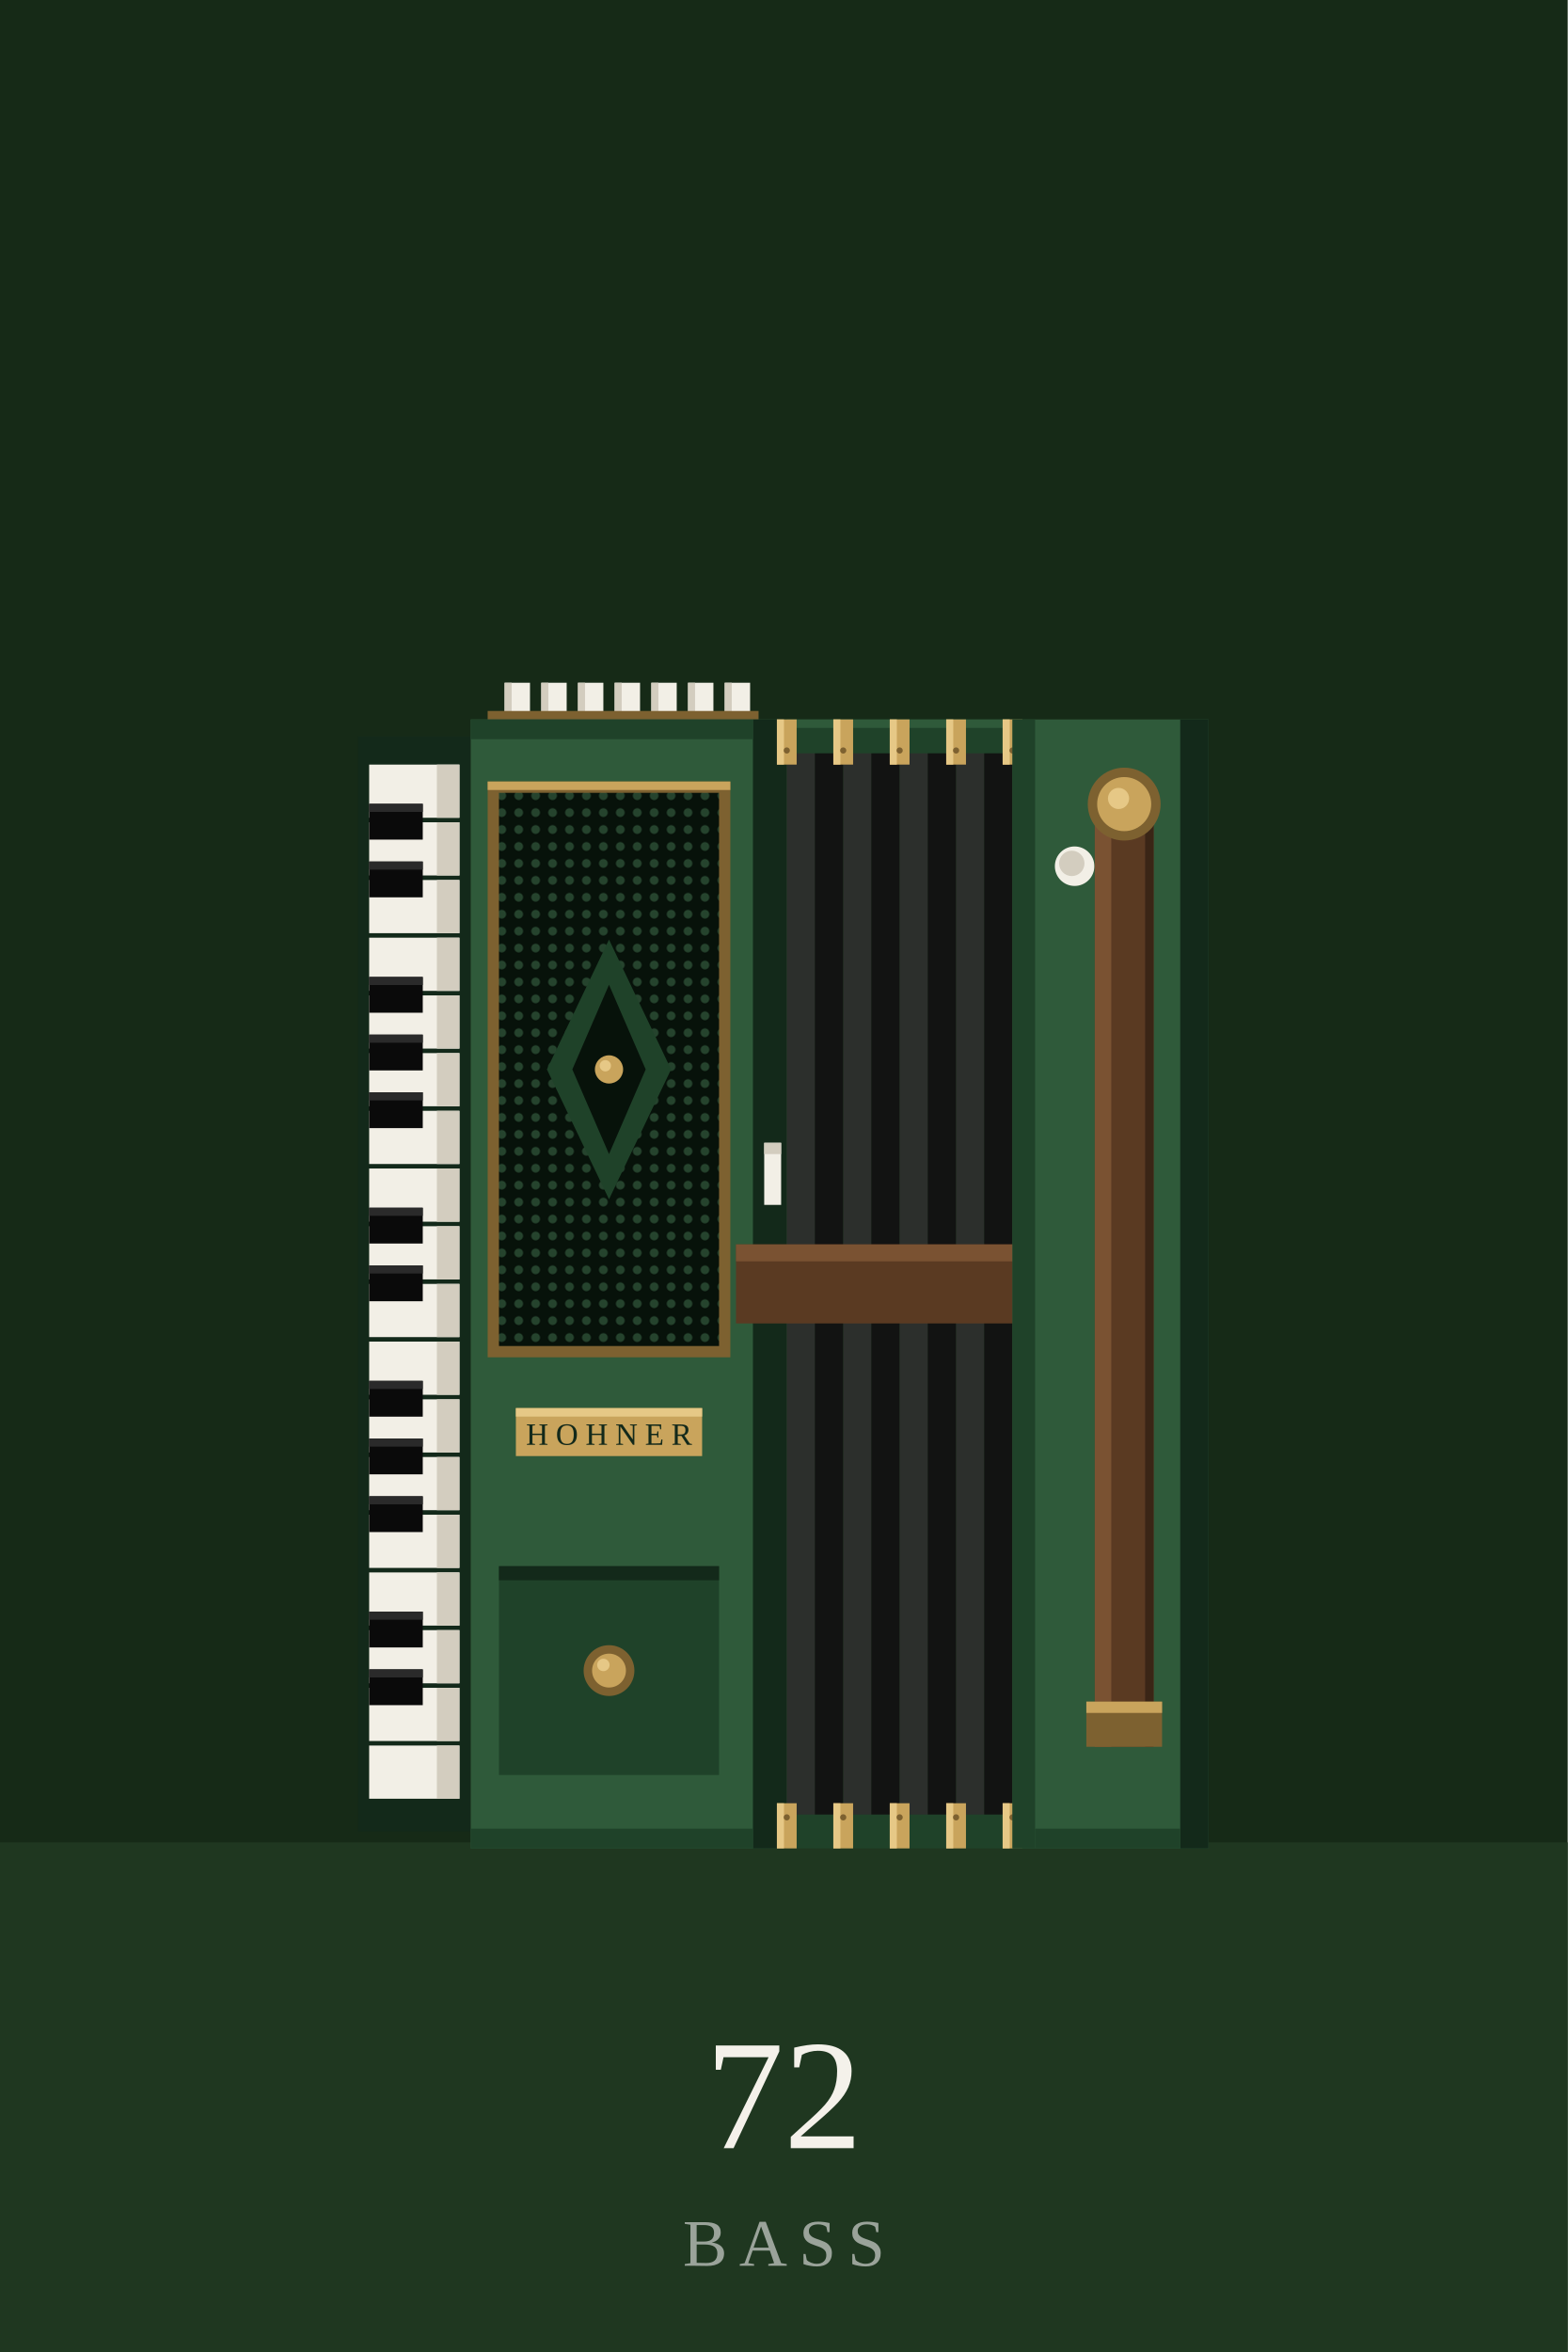
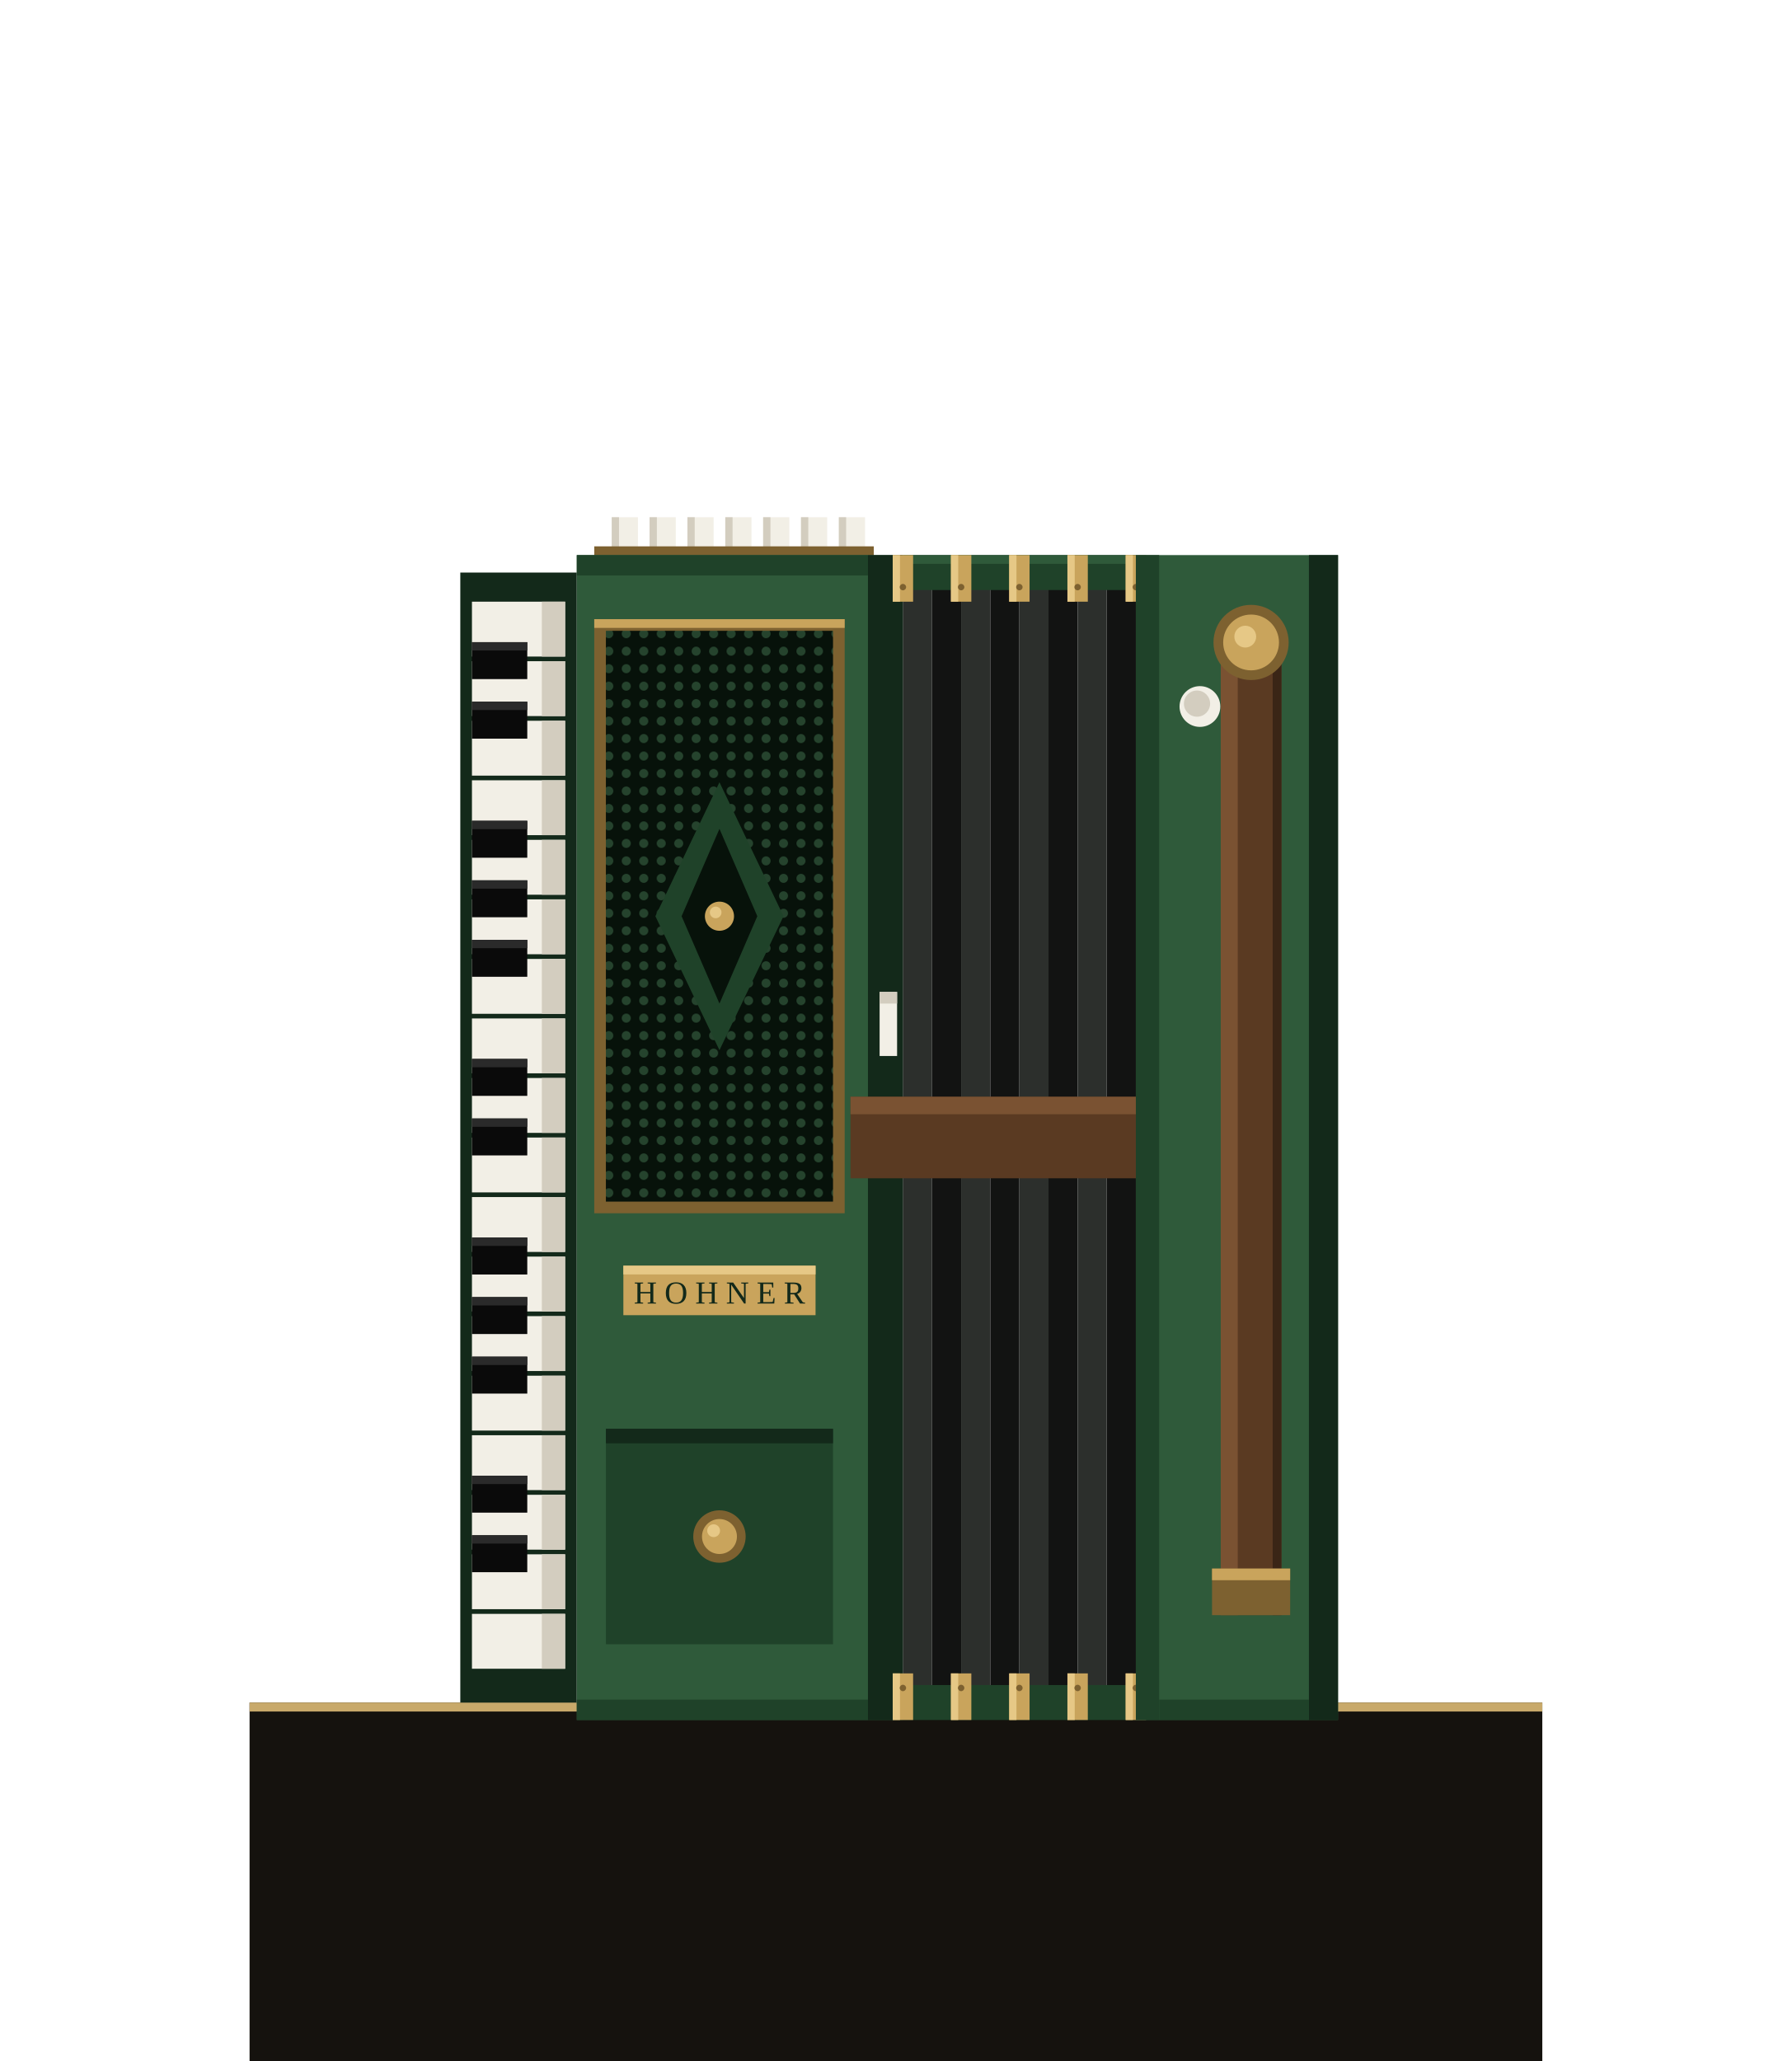
- <svg xmlns="http://www.w3.org/2000/svg" viewBox="0 0 400 600" width="400" height="600" role="img">
-   <rect x="0" y="0" width="400" height="600" fill="#162a17" />
-   <rect x="0" y="470" width="400" height="130" fill="#1f3720" />
-   <g transform="translate(91.31 183.53) scale(0.72)">
+ <svg xmlns="http://www.w3.org/2000/svg" viewBox="0 140 400 460" width="400" height="460" role="img">
+   <rect x="55.71" y="520" width="288.57" height="80" fill="#15120e" />
+   <rect x="55.71" y="520" width="288.57" height="2" fill="#c8a96a" />
+   <g transform="translate(102.75 263.89) scale(0.65)">
    <defs>
-       <pattern id="a14h" width="6" height="6" patternUnits="userSpaceOnUse">
+       <pattern id="a11h" width="6" height="6" patternUnits="userSpaceOnUse">
        <rect width="6" height="6" fill="#07120a" />
        <circle cx="3" cy="3" r="1.55" fill="#25432d" />
      </pattern>
    </defs>
    <rect x="52" y="-13" width="9" height="13" fill="#f2efe6" />
    <rect x="52" y="-13" width="2.5" height="13" fill="#d3cdbf" />
    <rect x="65" y="-13" width="9" height="13" fill="#f2efe6" />
    <rect x="65" y="-13" width="2.5" height="13" fill="#d3cdbf" />
    <rect x="78" y="-13" width="9" height="13" fill="#f2efe6" />
    <rect x="78" y="-13" width="2.5" height="13" fill="#d3cdbf" />
    <rect x="91" y="-13" width="9" height="13" fill="#f2efe6" />
    <rect x="91" y="-13" width="2.5" height="13" fill="#d3cdbf" />
    <rect x="104" y="-13" width="9" height="13" fill="#f2efe6" />
    <rect x="104" y="-13" width="2.5" height="13" fill="#d3cdbf" />
    <rect x="117" y="-13" width="9" height="13" fill="#f2efe6" />
    <rect x="117" y="-13" width="2.5" height="13" fill="#d3cdbf" />
    <rect x="130" y="-13" width="9" height="13" fill="#f2efe6" />
    <rect x="130" y="-13" width="2.5" height="13" fill="#d3cdbf" />
    <rect x="46" y="-3" width="96" height="4" fill="#7d6130" />
    <rect x="0" y="6" width="40" height="388" fill="#13291a" />
    <rect x="4" y="16" width="32" height="18.84" fill="#f2efe6" />
    <rect x="28" y="16" width="8" height="18.84" fill="#d3cdbf" />
    <rect x="4" y="36.44" width="32" height="18.84" fill="#f2efe6" />
    <rect x="28" y="36.44" width="8" height="18.84" fill="#d3cdbf" />
    <rect x="4" y="56.89" width="32" height="18.84" fill="#f2efe6" />
    <rect x="28" y="56.89" width="8" height="18.84" fill="#d3cdbf" />
    <rect x="4" y="77.33" width="32" height="18.84" fill="#f2efe6" />
    <rect x="28" y="77.33" width="8" height="18.84" fill="#d3cdbf" />
    <rect x="4" y="97.78" width="32" height="18.84" fill="#f2efe6" />
    <rect x="28" y="97.78" width="8" height="18.84" fill="#d3cdbf" />
    <rect x="4" y="118.22" width="32" height="18.84" fill="#f2efe6" />
    <rect x="28" y="118.22" width="8" height="18.84" fill="#d3cdbf" />
    <rect x="4" y="138.67" width="32" height="18.84" fill="#f2efe6" />
    <rect x="28" y="138.67" width="8" height="18.84" fill="#d3cdbf" />
    <rect x="4" y="159.11" width="32" height="18.84" fill="#f2efe6" />
    <rect x="28" y="159.11" width="8" height="18.84" fill="#d3cdbf" />
    <rect x="4" y="179.56" width="32" height="18.84" fill="#f2efe6" />
    <rect x="28" y="179.56" width="8" height="18.84" fill="#d3cdbf" />
    <rect x="4" y="200" width="32" height="18.84" fill="#f2efe6" />
    <rect x="28" y="200" width="8" height="18.84" fill="#d3cdbf" />
    <rect x="4" y="220.44" width="32" height="18.84" fill="#f2efe6" />
    <rect x="28" y="220.44" width="8" height="18.84" fill="#d3cdbf" />
    <rect x="4" y="240.89" width="32" height="18.84" fill="#f2efe6" />
    <rect x="28" y="240.89" width="8" height="18.84" fill="#d3cdbf" />
    <rect x="4" y="261.33" width="32" height="18.84" fill="#f2efe6" />
    <rect x="28" y="261.33" width="8" height="18.84" fill="#d3cdbf" />
    <rect x="4" y="281.78" width="32" height="18.84" fill="#f2efe6" />
    <rect x="28" y="281.78" width="8" height="18.84" fill="#d3cdbf" />
    <rect x="4" y="302.22" width="32" height="18.84" fill="#f2efe6" />
    <rect x="28" y="302.22" width="8" height="18.84" fill="#d3cdbf" />
    <rect x="4" y="322.67" width="32" height="18.84" fill="#f2efe6" />
    <rect x="28" y="322.67" width="8" height="18.84" fill="#d3cdbf" />
    <rect x="4" y="343.11" width="32" height="18.84" fill="#f2efe6" />
    <rect x="28" y="343.11" width="8" height="18.84" fill="#d3cdbf" />
    <rect x="4" y="363.56" width="32" height="18.84" fill="#f2efe6" />
    <rect x="28" y="363.56" width="8" height="18.84" fill="#d3cdbf" />
    <rect x="4" y="29.9" width="19" height="12.68" fill="#0a0a0a" />
    <rect x="4" y="29.9" width="19" height="2.86" fill="#2a2a2a" />
    <rect x="4" y="50.35" width="19" height="12.68" fill="#0a0a0a" />
    <rect x="4" y="50.35" width="19" height="2.86" fill="#2a2a2a" />
    <rect x="4" y="91.24" width="19" height="12.68" fill="#0a0a0a" />
    <rect x="4" y="91.24" width="19" height="2.86" fill="#2a2a2a" />
    <rect x="4" y="111.68" width="19" height="12.68" fill="#0a0a0a" />
    <rect x="4" y="111.68" width="19" height="2.86" fill="#2a2a2a" />
    <rect x="4" y="132.12" width="19" height="12.68" fill="#0a0a0a" />
    <rect x="4" y="132.12" width="19" height="2.86" fill="#2a2a2a" />
    <rect x="4" y="173.01" width="19" height="12.68" fill="#0a0a0a" />
    <rect x="4" y="173.01" width="19" height="2.86" fill="#2a2a2a" />
    <rect x="4" y="193.46" width="19" height="12.68" fill="#0a0a0a" />
    <rect x="4" y="193.46" width="19" height="2.86" fill="#2a2a2a" />
    <rect x="4" y="234.35" width="19" height="12.68" fill="#0a0a0a" />
    <rect x="4" y="234.35" width="19" height="2.86" fill="#2a2a2a" />
    <rect x="4" y="254.79" width="19" height="12.68" fill="#0a0a0a" />
    <rect x="4" y="254.79" width="19" height="2.86" fill="#2a2a2a" />
    <rect x="4" y="275.24" width="19" height="12.68" fill="#0a0a0a" />
    <rect x="4" y="275.24" width="19" height="2.86" fill="#2a2a2a" />
    <rect x="4" y="316.12" width="19" height="12.68" fill="#0a0a0a" />
    <rect x="4" y="316.12" width="19" height="2.86" fill="#2a2a2a" />
    <rect x="4" y="336.57" width="19" height="12.68" fill="#0a0a0a" />
    <rect x="4" y="336.57" width="19" height="2.86" fill="#2a2a2a" />
    <rect x="40" y="0" width="112" height="400" fill="#2f5a3a" />
    <rect x="140" y="0" width="12" height="400" fill="#13291a" />
    <rect x="40" y="0" width="100" height="7" fill="#1f4229" />
    <rect x="40" y="393" width="100" height="7" fill="#1f4229" />
    <rect x="46" y="22" width="86" height="204" fill="#7d6130" />
    <rect x="46" y="22" width="86" height="3" fill="#c9a45c" />
-     <rect x="50" y="26" width="78" height="196" fill="url(#a14h)" />
+     <rect x="50" y="26" width="78" height="196" fill="url(#a11h)" />
    <path d="M89 78 L111 124 L89 170 L67 124 Z" fill="#1f4229" />
    <path d="M89 94 L102 124 L89 154 L76 124 Z" fill="#07120a" />
    <circle cx="89" cy="124" r="5" fill="#c9a45c" />
    <circle cx="87.7" cy="122.7" r="2" fill="#e6c886" />
    <rect x="56" y="244" width="66" height="17" fill="#c9a45c" />
    <rect x="56" y="244" width="66" height="3" fill="#e6c886" />
    <text x="89" y="257" text-anchor="middle" font-family="Georgia, 'Times New Roman', serif" font-size="11" letter-spacing="2.6" fill="#13291a">HOHNER</text>
    <rect x="50" y="300" width="78" height="74" fill="#1f4229" />
    <rect x="50" y="300" width="78" height="5" fill="#13291a" />
    <circle cx="89" cy="337" r="9" fill="#7d6130" />
    <circle cx="89" cy="337" r="6" fill="#c9a45c" />
    <circle cx="87" cy="335" r="2.2" fill="#e6c886" />
    <rect x="144" y="150" width="6" height="22" fill="#f2efe6" />
    <rect x="144" y="150" width="6" height="4" fill="#d3cdbf" />
    <rect x="152" y="10" width="10" height="380" fill="#2c2f2c" />
    <rect x="162" y="10" width="10" height="380" fill="#121312" />
    <rect x="172" y="10" width="10" height="380" fill="#2c2f2c" />
    <rect x="182" y="10" width="10" height="380" fill="#121312" />
    <rect x="192" y="10" width="10" height="380" fill="#2c2f2c" />
    <rect x="202" y="10" width="10" height="380" fill="#121312" />
    <rect x="212" y="10" width="10" height="380" fill="#2c2f2c" />
    <rect x="222" y="10" width="10" height="380" fill="#121312" />
    <rect x="152" y="0" width="80" height="12" fill="#1f4229" />
    <rect x="152" y="388" width="80" height="12" fill="#1f4229" />
    <rect x="152" y="0" width="80" height="3" fill="#2f5a3a" />
    <rect x="148.5" y="0" width="7" height="16" fill="#c9a45c" />
    <rect x="148.5" y="0" width="2.5" height="16" fill="#e6c886" />
    <rect x="148.5" y="384" width="7" height="16" fill="#c9a45c" />
    <rect x="148.5" y="384" width="2.5" height="16" fill="#e6c886" />
    <circle cx="152" cy="11" r="1.1" fill="#7d6130" />
    <circle cx="152" cy="389" r="1.1" fill="#7d6130" />
    <rect x="168.5" y="0" width="7" height="16" fill="#c9a45c" />
    <rect x="168.5" y="0" width="2.5" height="16" fill="#e6c886" />
    <rect x="168.5" y="384" width="7" height="16" fill="#c9a45c" />
    <rect x="168.5" y="384" width="2.5" height="16" fill="#e6c886" />
    <circle cx="172" cy="11" r="1.1" fill="#7d6130" />
    <circle cx="172" cy="389" r="1.1" fill="#7d6130" />
    <rect x="188.5" y="0" width="7" height="16" fill="#c9a45c" />
    <rect x="188.5" y="0" width="2.5" height="16" fill="#e6c886" />
    <rect x="188.5" y="384" width="7" height="16" fill="#c9a45c" />
    <rect x="188.5" y="384" width="2.5" height="16" fill="#e6c886" />
    <circle cx="192" cy="11" r="1.1" fill="#7d6130" />
    <circle cx="192" cy="389" r="1.1" fill="#7d6130" />
    <rect x="208.5" y="0" width="7" height="16" fill="#c9a45c" />
    <rect x="208.5" y="0" width="2.5" height="16" fill="#e6c886" />
    <rect x="208.5" y="384" width="7" height="16" fill="#c9a45c" />
    <rect x="208.5" y="384" width="2.5" height="16" fill="#e6c886" />
    <circle cx="212" cy="11" r="1.1" fill="#7d6130" />
    <circle cx="212" cy="389" r="1.1" fill="#7d6130" />
    <rect x="228.5" y="0" width="7" height="16" fill="#c9a45c" />
    <rect x="228.5" y="0" width="2.5" height="16" fill="#e6c886" />
    <rect x="228.5" y="384" width="7" height="16" fill="#c9a45c" />
    <rect x="228.5" y="384" width="2.5" height="16" fill="#e6c886" />
    <circle cx="232" cy="11" r="1.1" fill="#7d6130" />
    <circle cx="232" cy="389" r="1.1" fill="#7d6130" />
    <rect x="134" y="186" width="126" height="28" fill="#5a3a22" />
    <rect x="134" y="186" width="126" height="6" fill="#7a5232" />
    <circle cx="242" cy="200" r="7" fill="#c9a45c" />
    <circle cx="240" cy="198" r="2.5" fill="#e6c886" />
    <rect x="232" y="0" width="69.43" height="400" fill="#2f5a3a" />
    <rect x="232" y="0" width="8" height="400" fill="#1f4229" />
    <rect x="291.43" y="0" width="10" height="400" fill="#13291a" />
    <rect x="240" y="393" width="51.43" height="7" fill="#1f4229" />
    <circle cx="254" cy="52" r="7" fill="#f2efe6" />
    <circle cx="253" cy="51" r="4.5" fill="#d3cdbf" />
    <rect x="261.16" y="34" width="20.83" height="330" fill="#5a3a22" />
    <rect x="261.16" y="34" width="5.83" height="330" fill="#7a5232" />
    <rect x="278.99" y="34" width="3" height="330" fill="#3a2516" />
    <circle cx="271.57" cy="30" r="12.91" fill="#7d6130" />
    <circle cx="271.57" cy="30" r="9.58" fill="#c9a45c" />
    <circle cx="269.57" cy="28" r="3.75" fill="#e6c886" />
    <rect x="258.16" y="348" width="26.83" height="16" fill="#7d6130" />
    <rect x="258.16" y="348" width="26.83" height="4" fill="#c9a45c" />
  </g>
-   <text x="200" y="548" text-anchor="middle" font-family="Georgia, 'Times New Roman', serif" font-size="40" fill="#f4f1ea">72</text>
-   <text x="200" y="578" text-anchor="middle" font-family="Georgia, 'Times New Roman', serif" font-size="17" letter-spacing="3" fill="#9aa39a">BASS</text>
</svg>
